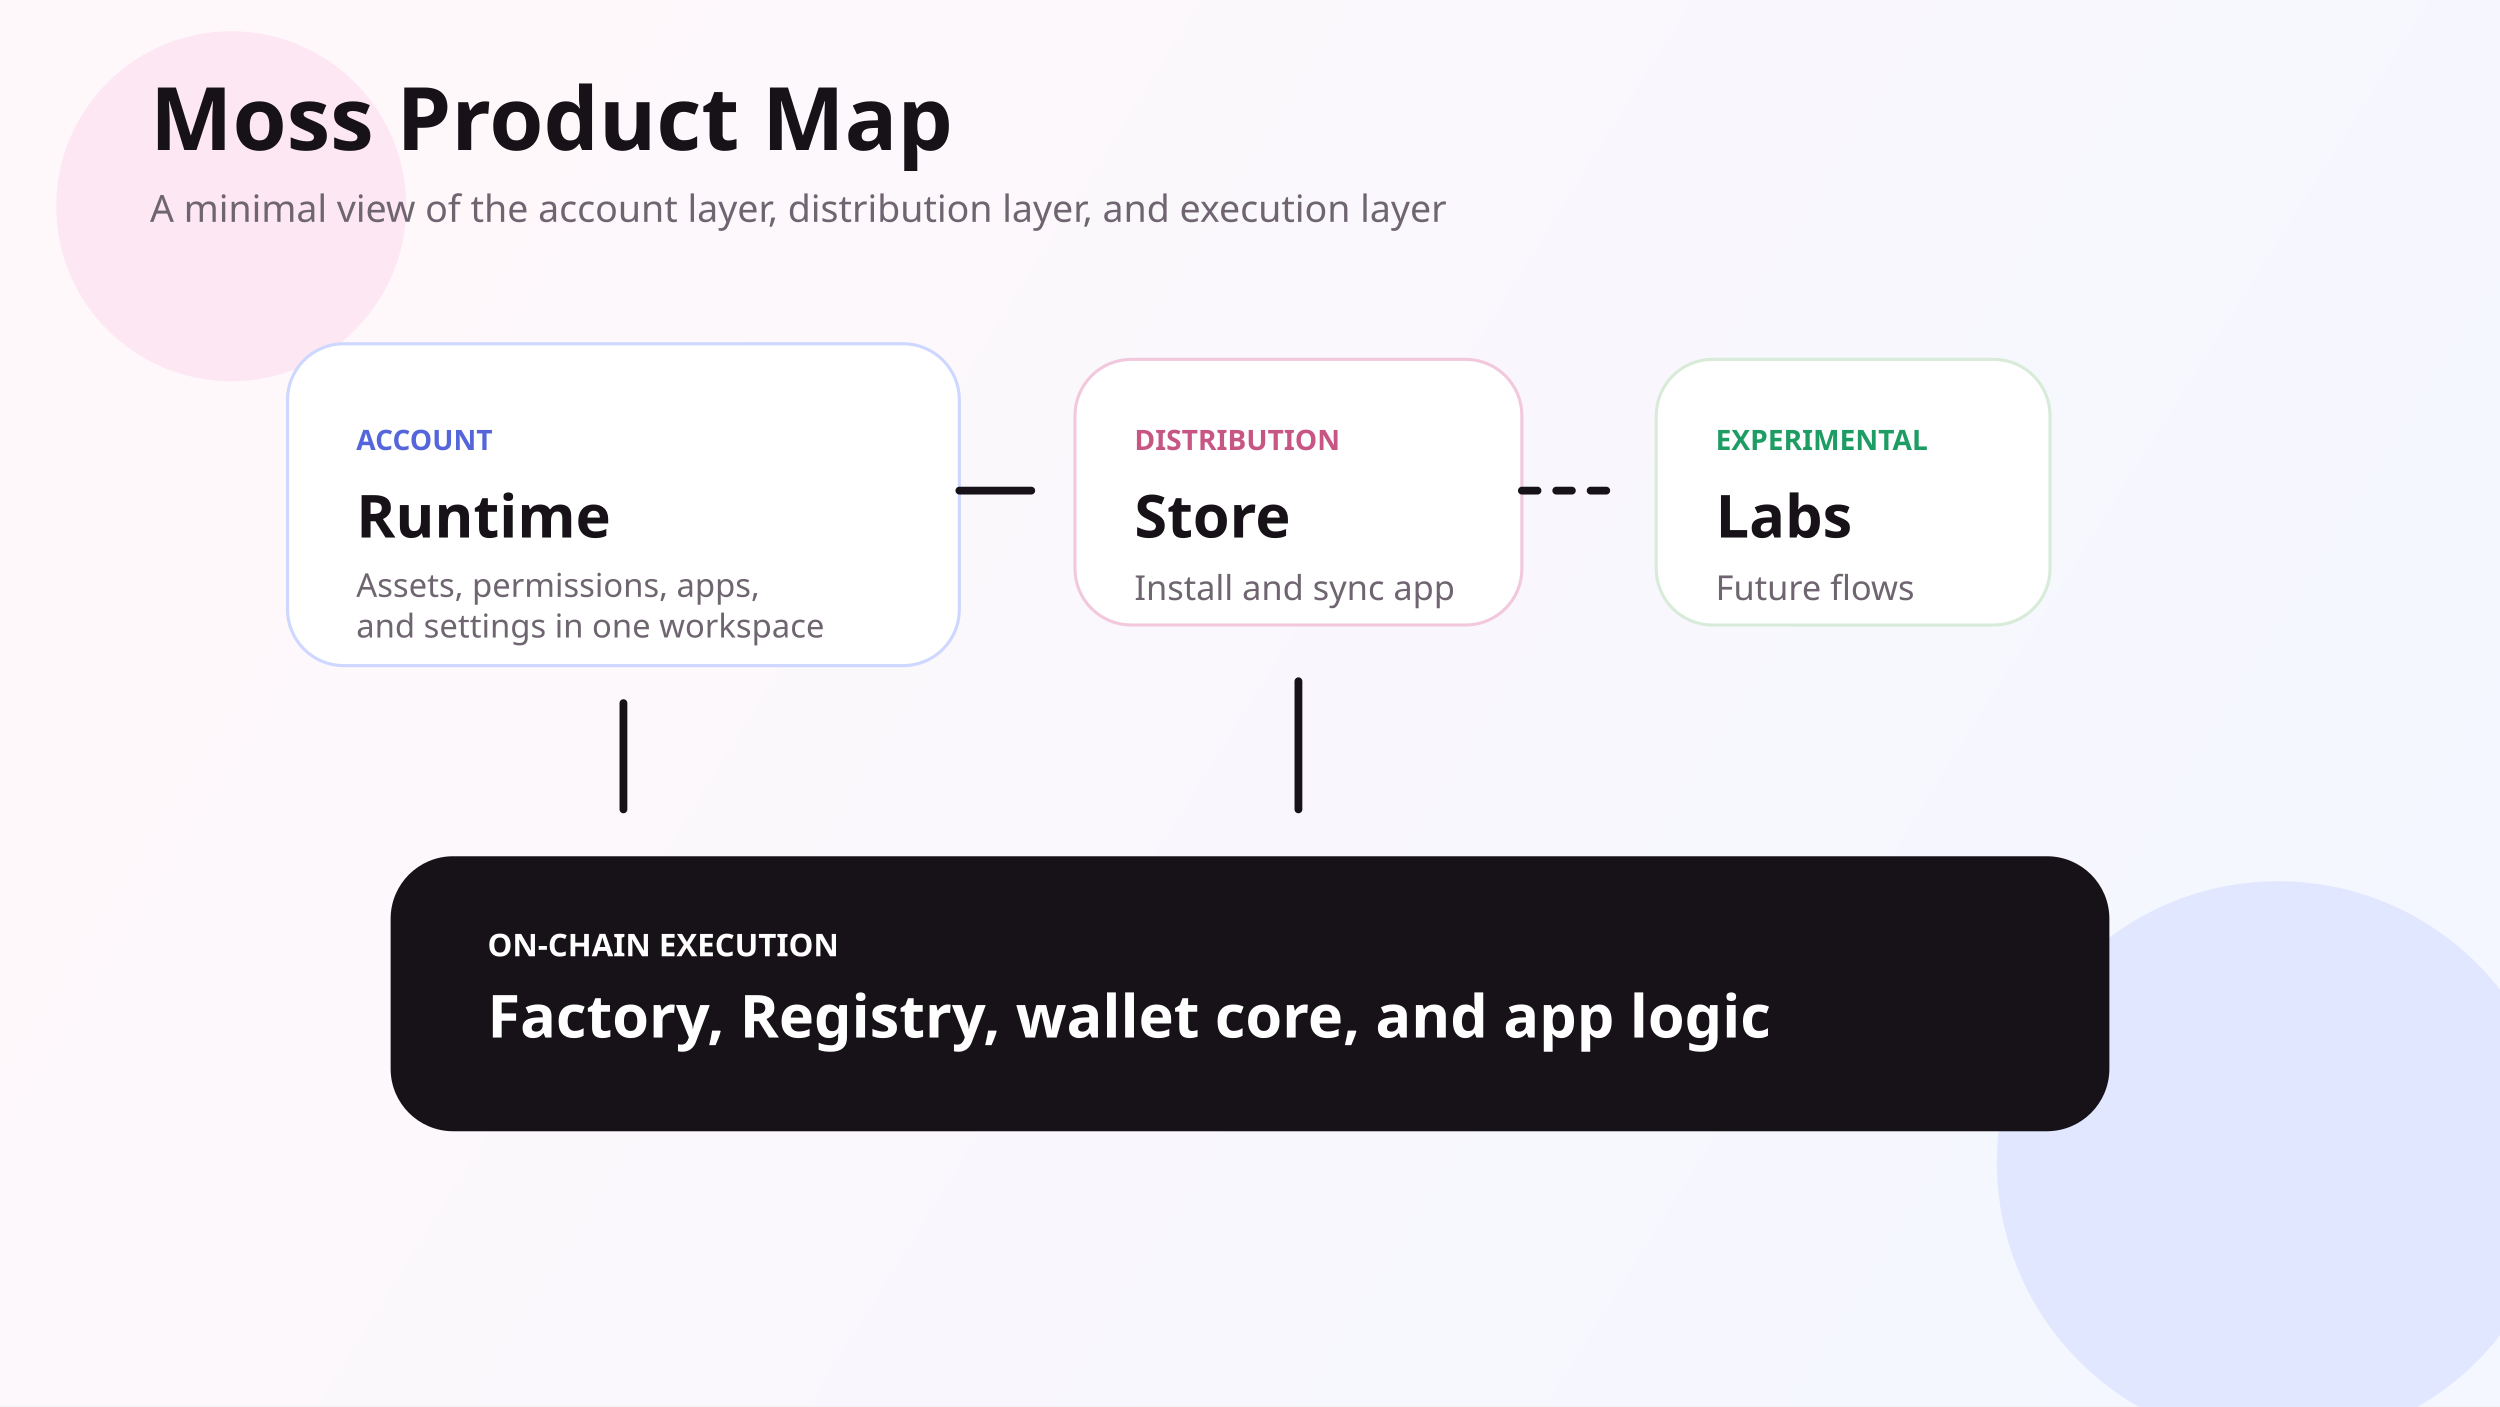
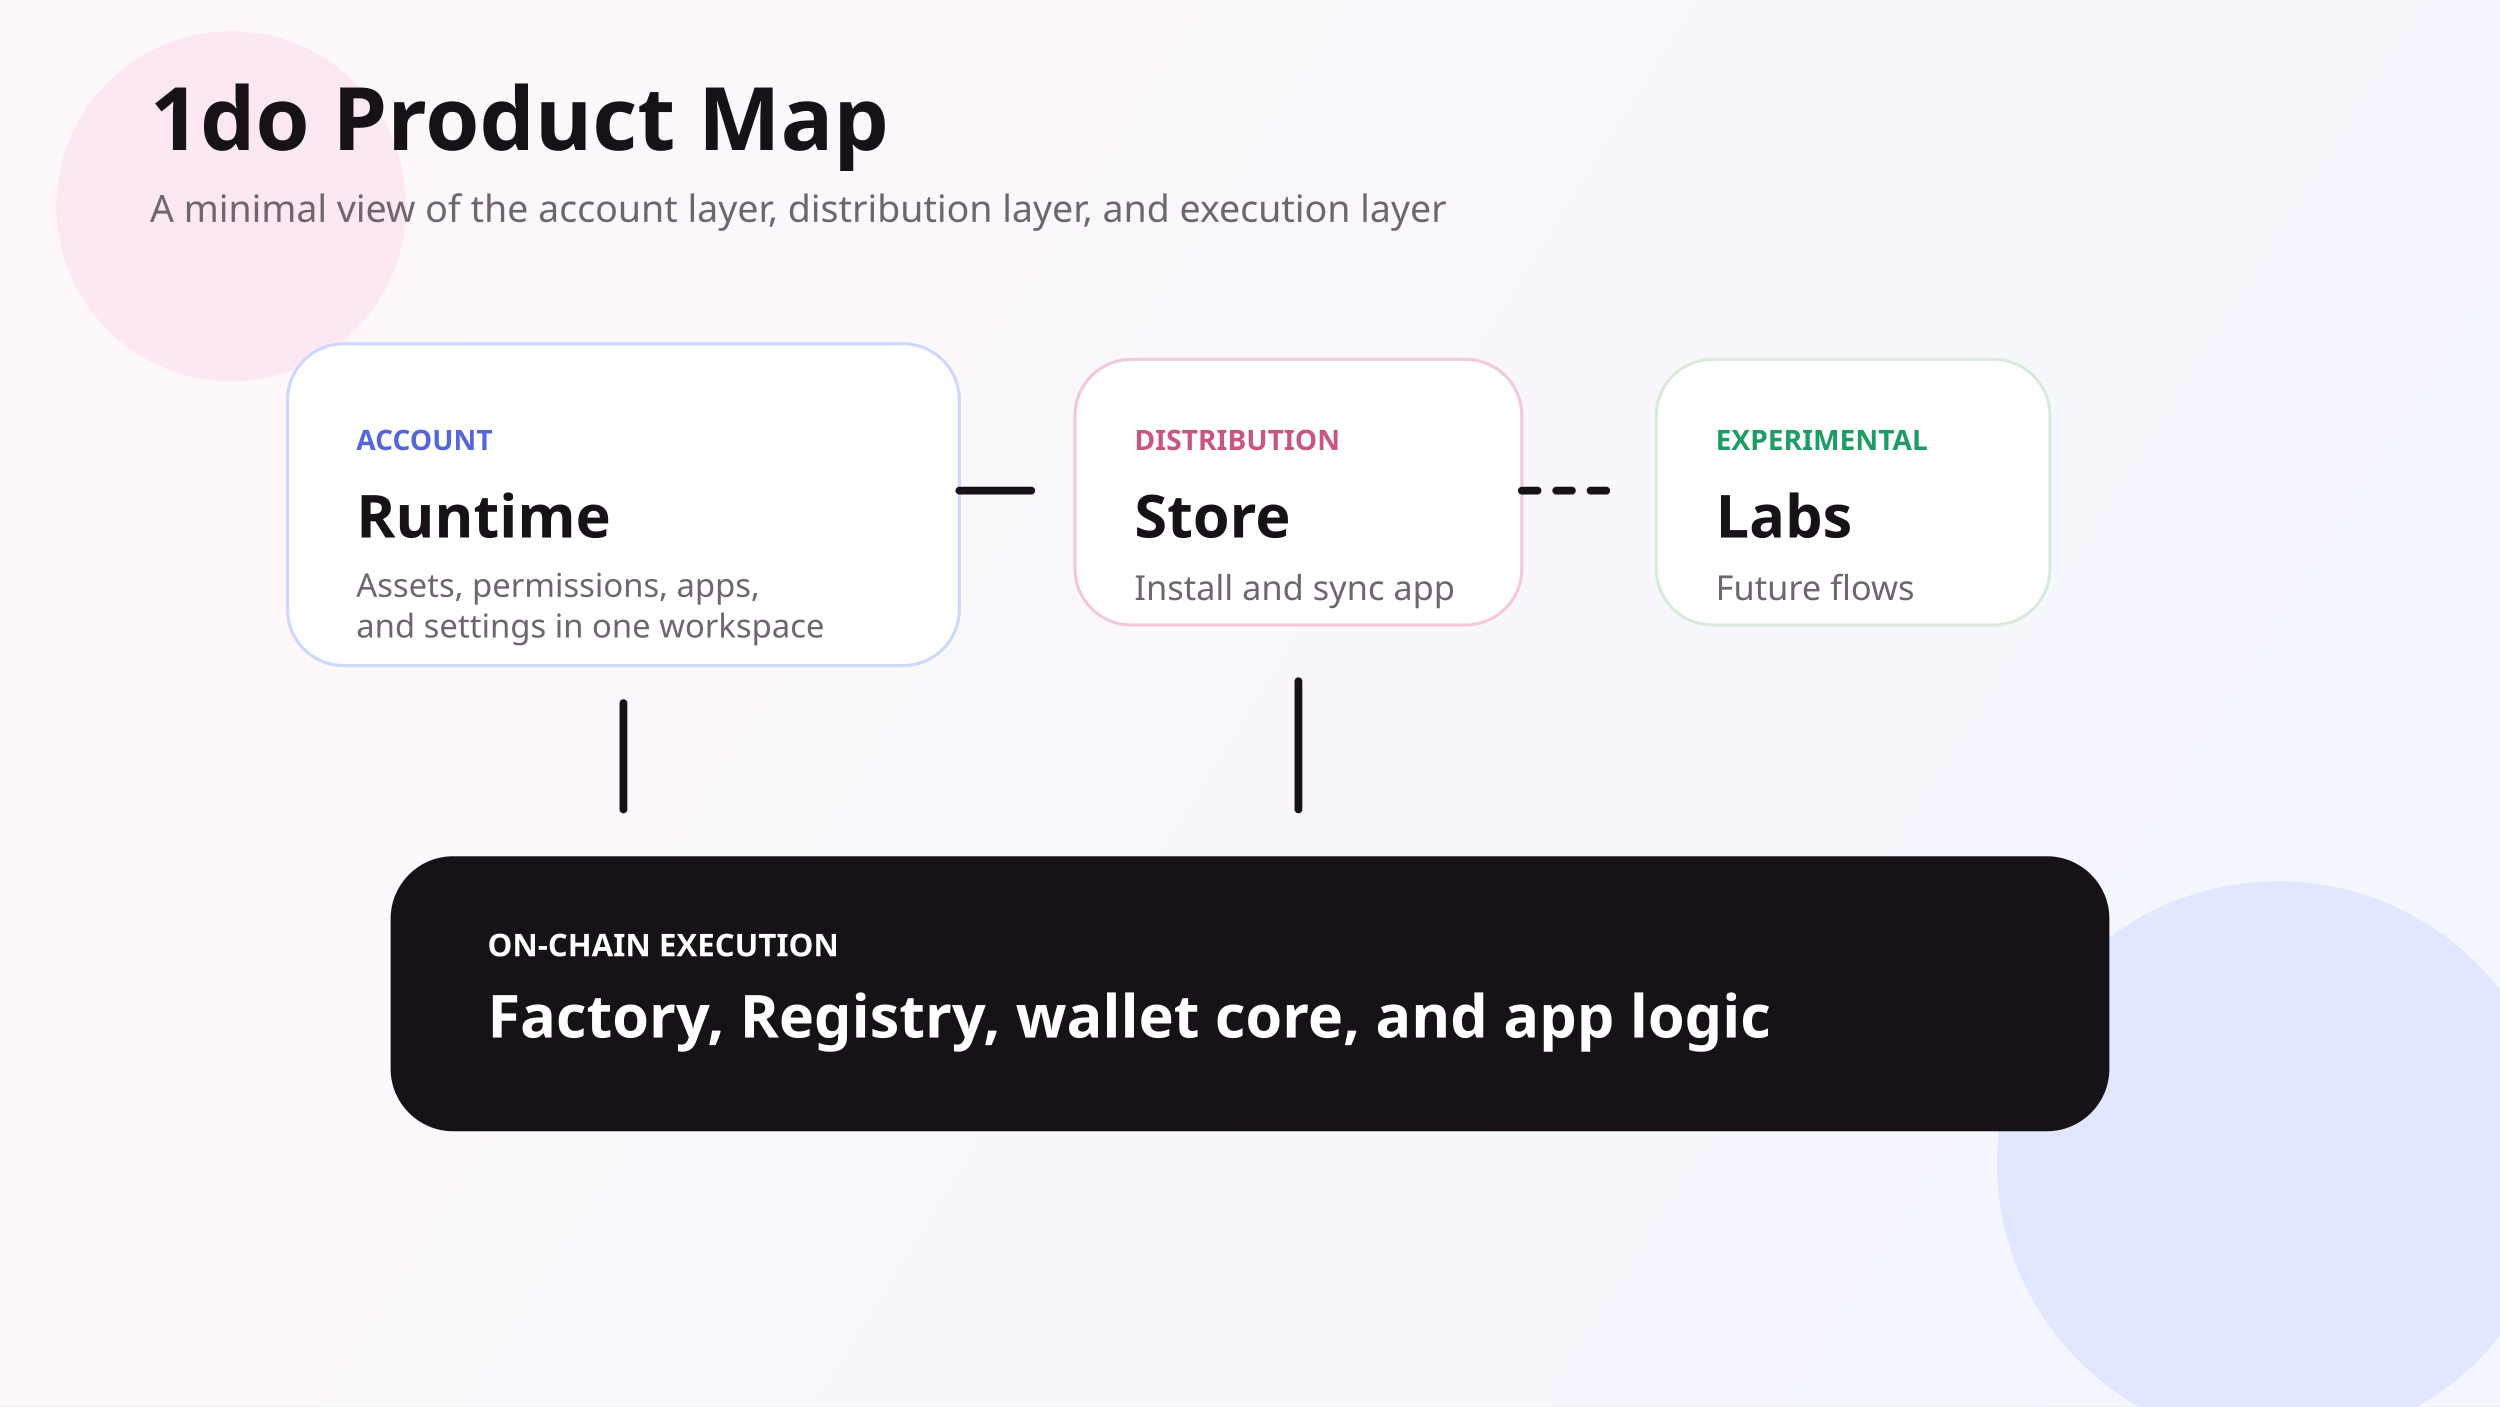
<svg xmlns="http://www.w3.org/2000/svg" width="1600" height="900" viewBox="0 0 1600 900" fill="none">
  <defs>
    <linearGradient id="bg" x1="180" y1="60" x2="1420" y2="840" gradientUnits="userSpaceOnUse">
      <stop stop-color="#FFF8FB" />
      <stop offset="1" stop-color="#F4F7FF" />
    </linearGradient>
  </defs>
  <rect width="1600" height="900" fill="url(#bg)" />
  <circle cx="148" cy="132" r="112" fill="#FCE7F3" />
  <circle cx="1458" cy="744" r="180" fill="#E0E7FF" />
-   <text x="96" y="96" fill="#171217" font-family="Space Grotesk, sans-serif" font-size="56" font-weight="700">Moss Product Map</text>
+   <text x="96" y="96" fill="#171217" font-family="Space Grotesk, sans-serif" font-size="56" font-weight="700">1do Product Map</text>
  <text x="96" y="142" fill="#6F6570" font-family="Space Grotesk, sans-serif" font-size="24">A minimal view of the account layer, distribution layer, and execution layer</text>
  <rect x="184" y="220" rx="36" width="430" height="206" fill="#FFFFFF" stroke="#CDD7FF" stroke-width="2" />
  <text x="228" y="288" fill="#5566DA" font-family="Space Grotesk, sans-serif" font-size="18" font-weight="700">ACCOUNT</text>
  <text x="228" y="344" fill="#171217" font-family="Space Grotesk, sans-serif" font-size="38" font-weight="700">Runtime</text>
  <text x="228" y="382" fill="#6F6570" font-family="Space Grotesk, sans-serif" font-size="21">Assets, permissions, apps,</text>
  <text x="228" y="408" fill="#6F6570" font-family="Space Grotesk, sans-serif" font-size="21">and settings in one workspace</text>
  <rect x="688" y="230" rx="36" width="286" height="170" fill="#FFFFFF" stroke="#F2C8DD" stroke-width="2" />
  <text x="726" y="288" fill="#C75685" font-family="Space Grotesk, sans-serif" font-size="18" font-weight="700">DISTRIBUTION</text>
  <text x="726" y="344" fill="#171217" font-family="Space Grotesk, sans-serif" font-size="38" font-weight="700">Store</text>
  <text x="726" y="384" fill="#6F6570" font-family="Space Grotesk, sans-serif" font-size="22">Install and sync app</text>
  <rect x="1060" y="230" rx="36" width="252" height="170" fill="#FFFFFF" stroke="#D8EBD9" stroke-width="2" />
  <text x="1098" y="288" fill="#1D9C63" font-family="Space Grotesk, sans-serif" font-size="18" font-weight="700">EXPERIMENTAL</text>
  <text x="1098" y="344" fill="#171217" font-family="Space Grotesk, sans-serif" font-size="38" font-weight="700">Labs</text>
  <text x="1098" y="384" fill="#6F6570" font-family="Space Grotesk, sans-serif" font-size="22">Future flows</text>
  <path d="M614 314H660" stroke="#171217" stroke-width="5" stroke-linecap="round" />
  <path d="M974 314H1032" stroke="#171217" stroke-width="5" stroke-linecap="round" stroke-dasharray="10 12" />
  <path d="M399 450V518" stroke="#171217" stroke-width="5" stroke-linecap="round" />
  <path d="M831 436V518" stroke="#171217" stroke-width="5" stroke-linecap="round" />
  <rect x="250" y="548" rx="40" width="1100" height="176" fill="#171217" />
  <text x="312" y="612" fill="#FFFFFF" font-family="Space Grotesk, sans-serif" font-size="20" font-weight="700">ON-CHAIN EXECUTION</text>
  <text x="312" y="664" fill="#FFFFFF" font-family="Space Grotesk, sans-serif" font-size="38" font-weight="700">Factory, Registry, wallet core, and app logic</text>
</svg>
